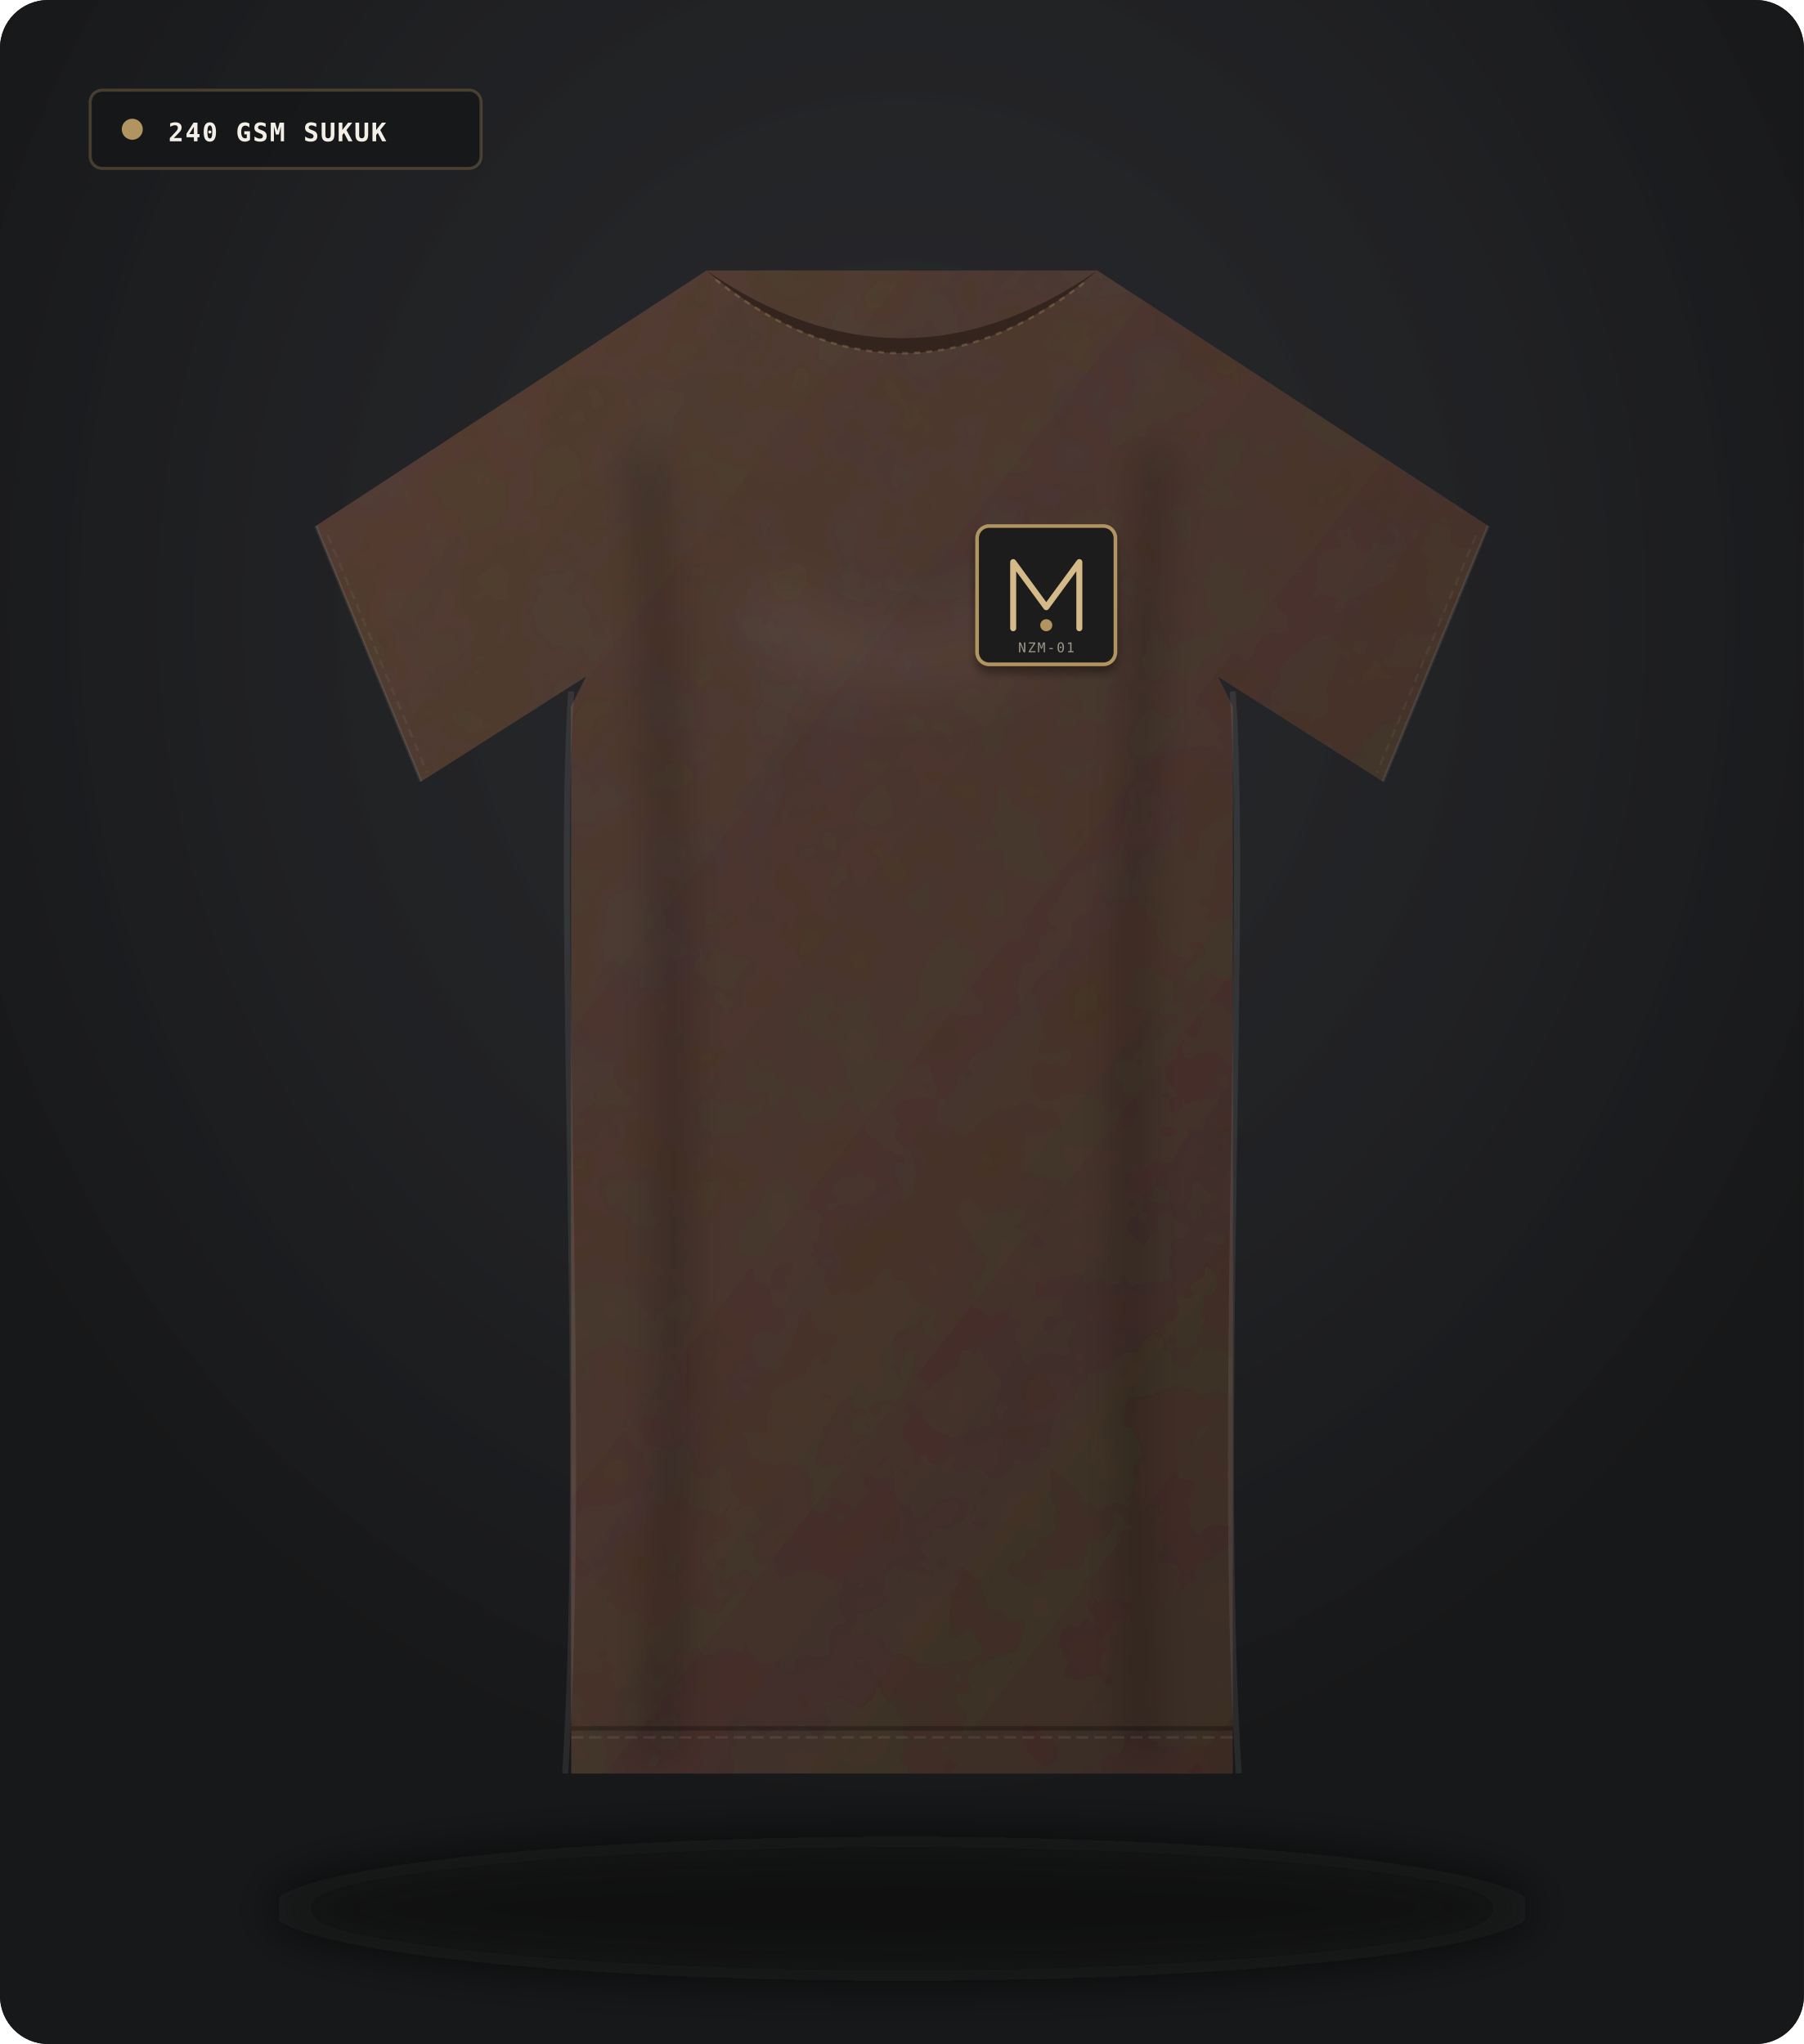
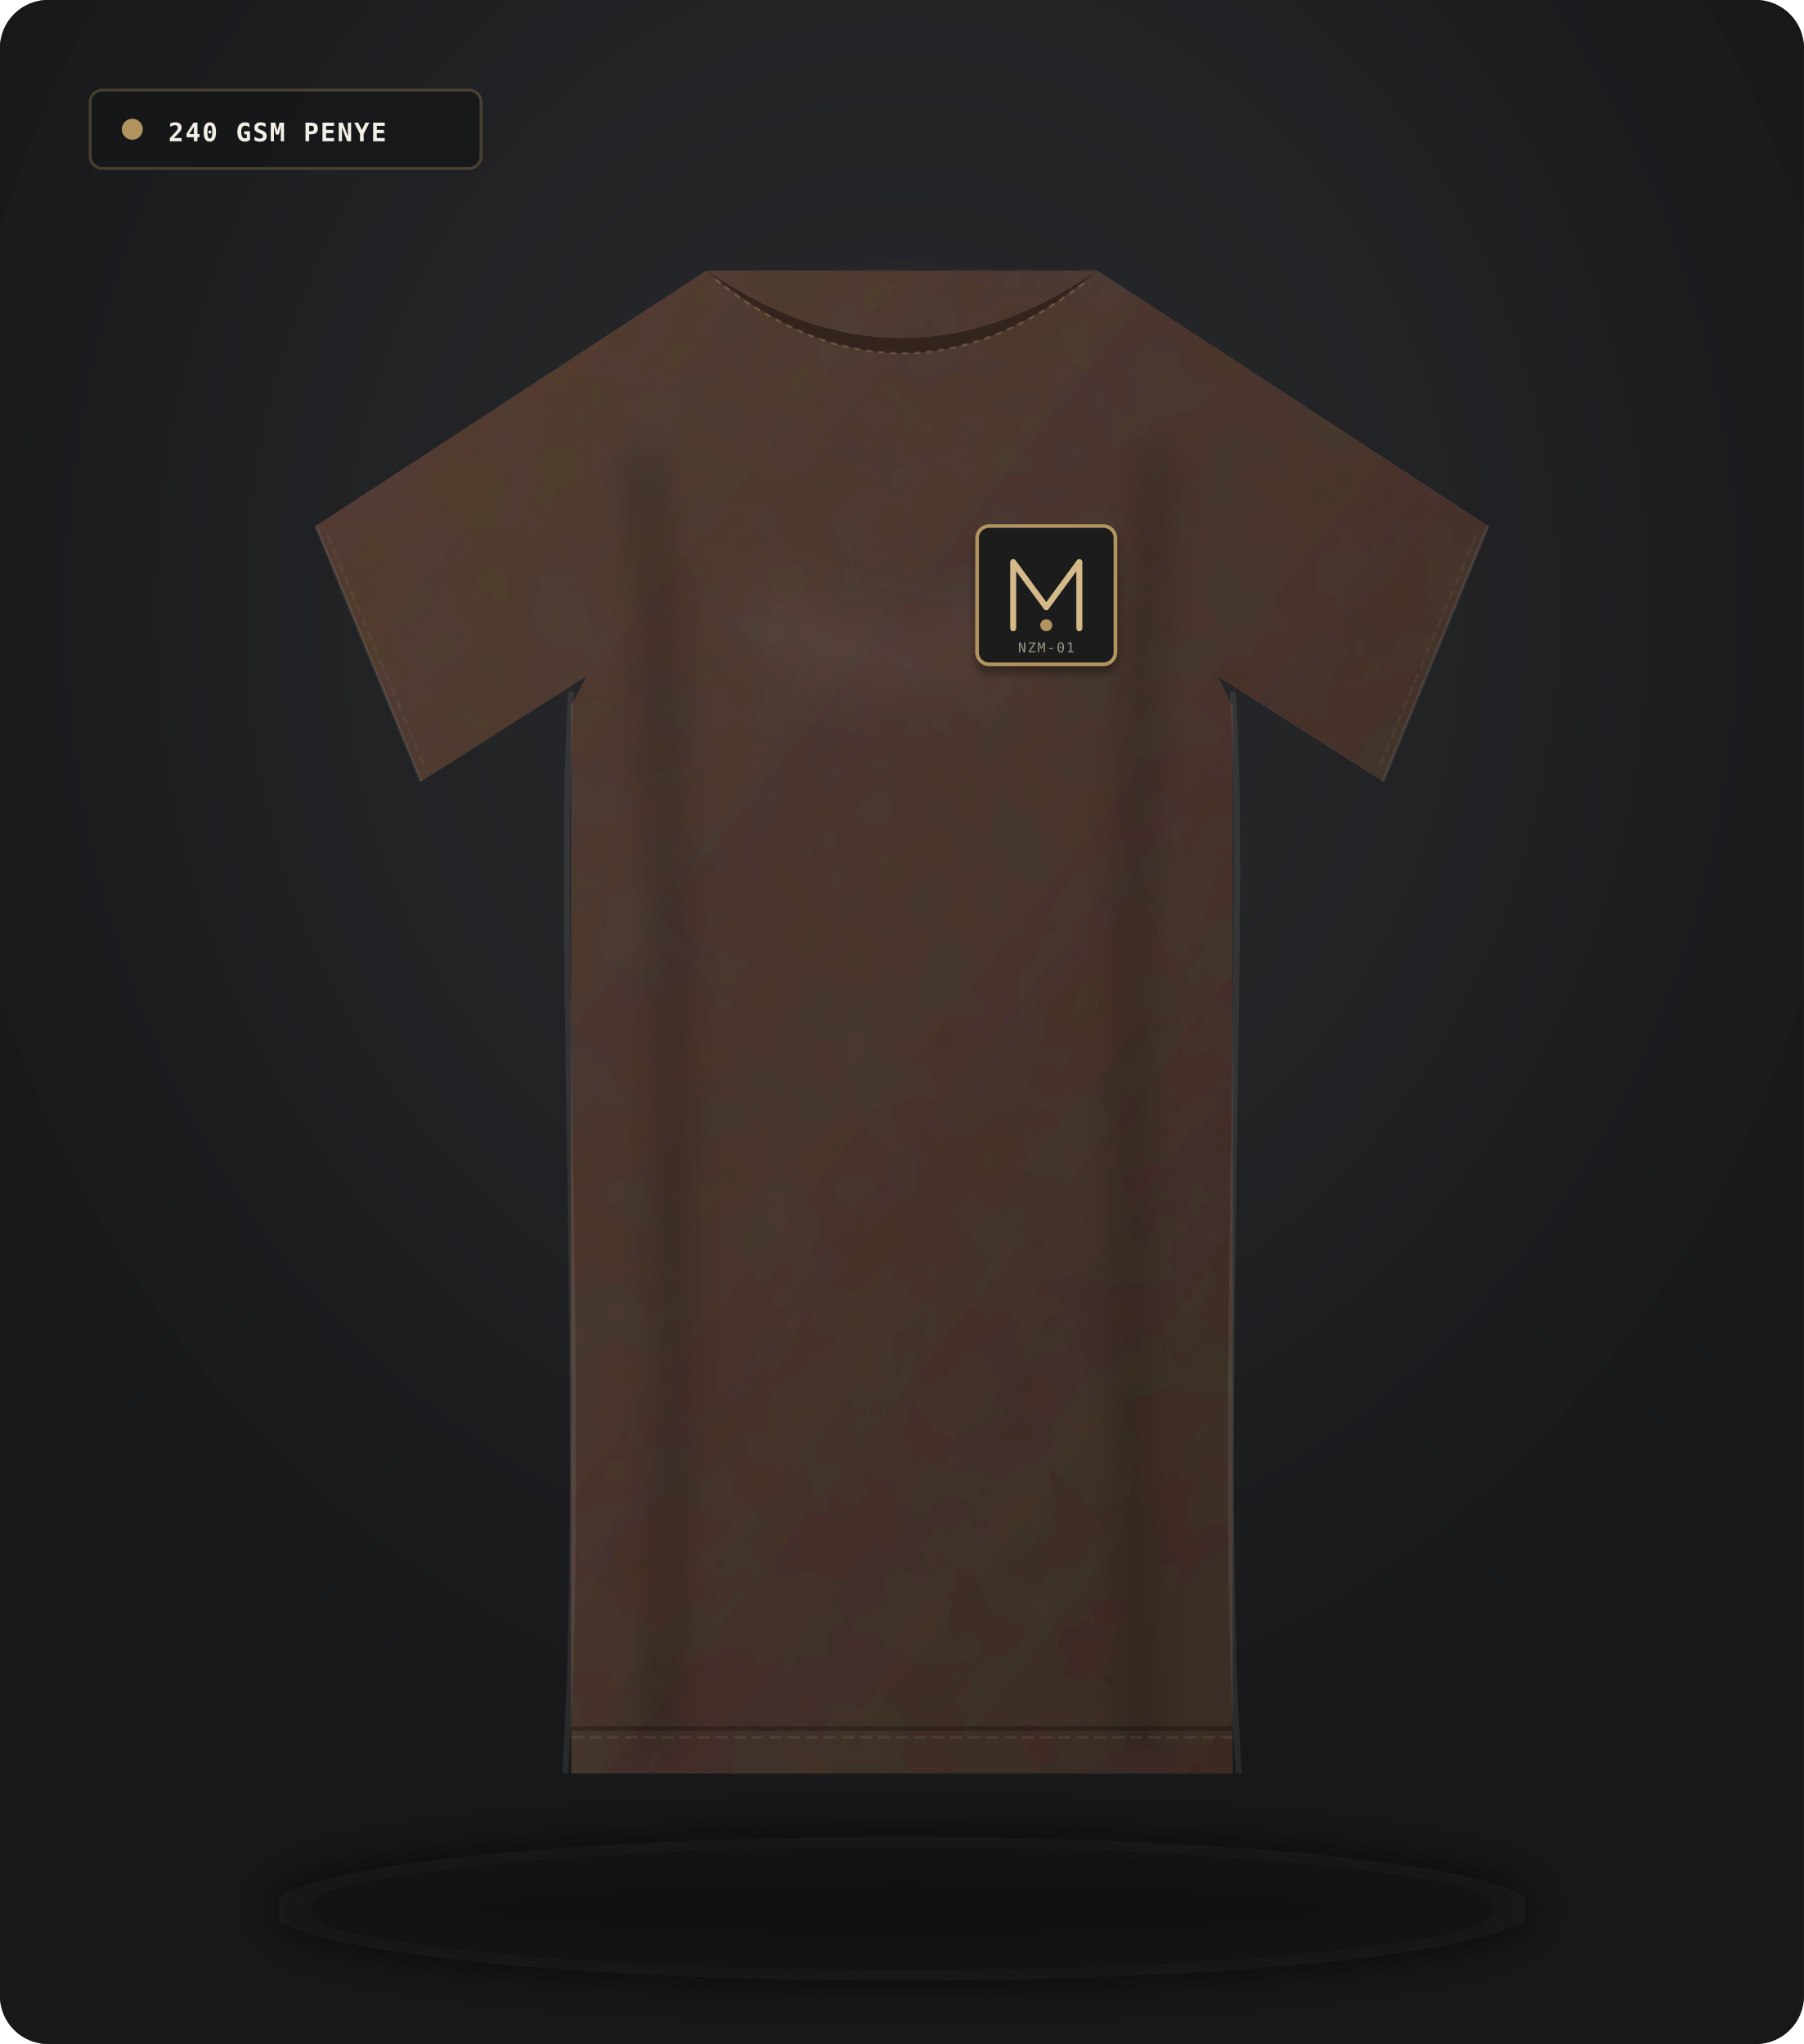
<svg xmlns="http://www.w3.org/2000/svg" viewBox="0 0 600 680" width="100%" height="100%">
  <defs>
    <filter id="fabricTexture" x="0%" y="0%" width="100%" height="100%">
      <feTurbulence type="fractalNoise" baseFrequency="0.04" numOctaves="4" result="noise" />
      <feColorMatrix type="matrix" values="0.33 0.33 0.33 0 0  0.33 0.33 0.33 0 0  0.33 0.33 0.33 0 0  0 0 0 0.12 0" in="noise" result="coloredNoise" />
      <feComposite operator="in" in2="SourceGraphic" result="textured" />
      <feBlend mode="multiply" in="textured" in2="SourceGraphic" />
    </filter>
    <filter id="fleeceTexture" x="0%" y="0%" width="100%" height="100%">
      <feTurbulence type="fractalNoise" baseFrequency="0.06" numOctaves="3" result="fleeceNoise" />
      <feColorMatrix type="matrix" values="0.2 0.2 0.2 0 0  0.2 0.2 0.2 0 0  0.2 0.2 0.2 0 0  0 0 0 0.18 0" in="fleeceNoise" result="fleeceOverlay" />
      <feComposite operator="in" in2="SourceGraphic" />
      <feBlend mode="overlay" in2="SourceGraphic" />
    </filter>
    <filter id="inkRelief" x="-10%" y="-10%" width="130%" height="130%">
      <feDropShadow dx="0" dy="2.5" stdDeviation="1.5" flood-color="#000000" flood-opacity="0.35" />
    </filter>
    <filter id="goldShine" x="-20%" y="-20%" width="140%" height="140%">
      <feGaussianBlur stdDeviation="3" result="blur" />
      <feComposite in="SourceGraphic" in2="blur" operator="over" />
    </filter>
    <linearGradient id="anthraciteGrad" x1="0%" y1="0%" x2="100%" y2="100%">
      <stop offset="0%" stop-color="#2a2c2f" />
      <stop offset="40%" stop-color="#222325" />
      <stop offset="100%" stop-color="#18191a" />
    </linearGradient>
    <linearGradient id="creamGrad" x1="0%" y1="0%" x2="100%" y2="100%">
      <stop offset="0%" stop-color="#faf8f2" />
      <stop offset="50%" stop-color="#f3efe7" />
      <stop offset="100%" stop-color="#e7e0d2" />
    </linearGradient>
    <linearGradient id="brownGrad" x1="0%" y1="0%" x2="100%" y2="100%">
      <stop offset="0%" stop-color="#554035" />
      <stop offset="50%" stop-color="#49372e" />
      <stop offset="100%" stop-color="#382921" />
    </linearGradient>
    <linearGradient id="goldInkGrad" x1="0%" y1="0%" x2="100%" y2="100%">
      <stop offset="0%" stop-color="#d4ba88" />
      <stop offset="45%" stop-color="#b29460" />
      <stop offset="100%" stop-color="#8a6f3e" />
    </linearGradient>
    <linearGradient id="vibrantDtfGrad" x1="0%" y1="0%" x2="100%" y2="100%">
      <stop offset="0%" stop-color="#ff3b69" />
      <stop offset="35%" stop-color="#ff8e3c" />
      <stop offset="70%" stop-color="#ffdc3c" />
      <stop offset="100%" stop-color="#00d2ff" />
    </linearGradient>
  </defs>
  <rect width="600" height="680" fill="#1a1b1d" rx="16" />
  <radialGradient id="studioLight" cx="50%" cy="30%" r="60%">
    <stop offset="0%" stop-color="#323337" stop-opacity="0.6" />
    <stop offset="100%" stop-color="#161718" stop-opacity="0.9" />
  </radialGradient>
  <rect width="600" height="680" fill="url(#studioLight)" rx="16" />
  <ellipse cx="300" cy="635" rx="210" ry="24" fill="#090a0b" opacity="0.65" filter="blur(8px)" />
  <g id="tshirtBody">
    <path d="M 235 90 L 105 175 L 140 260 L 195 225 L 190 235 L 190 590 L 410 590 L 410 235 L 405 225 L 460 260 L 495 175 L 365 90 Z" fill="url(#brownGrad)" filter="url(#fabricTexture)" />
    <path d="M 190 230 C 185 300 195 480 188 590" fill="none" stroke="rgba(255,255,255,0.08)" stroke-width="2" />
    <path d="M 410 230 C 415 300 405 480 412 590" fill="none" stroke="rgba(255,255,255,0.08)" stroke-width="2" />
    <path d="M 215 150 Q 230 350 220 585" fill="none" stroke="rgba(0,0,0,0.18)" stroke-width="12" filter="blur(6px)" />
    <path d="M 385 150 Q 370 350 380 585" fill="none" stroke="rgba(0,0,0,0.18)" stroke-width="12" filter="blur(6px)" />
    <path d="M 250 200 Q 300 240 350 200" fill="none" stroke="rgba(255,255,255,0.06)" stroke-width="18" filter="blur(10px)" />
    <path d="M 105 175 L 140 260" fill="none" stroke="rgba(255,255,255,0.08)" stroke-width="1" />
    <path d="M 109 178 L 142 257" fill="none" stroke="rgba(255,255,255,0.05)" stroke-width="0.8" stroke-dasharray="3,2" />
    <path d="M 495 175 L 460 260" fill="none" stroke="rgba(255,255,255,0.08)" stroke-width="1" />
    <path d="M 491 178 L 458 257" fill="none" stroke="rgba(255,255,255,0.05)" stroke-width="0.8" stroke-dasharray="3,2" />
    <path d="M 190 575 L 410 575" fill="none" stroke="rgba(0,0,0,0.25)" stroke-width="1.5" />
    <path d="M 190 578 L 410 578" fill="none" stroke="rgba(255,255,255,0.08)" stroke-width="0.8" stroke-dasharray="4,2" />
    <path d="M 235 90 Q 300 145 365 90 Q 300 135 235 90 Z" fill="#33241d" />
    <path d="M 238 93 Q 300 142 362 93" fill="none" stroke="#b29460" stroke-width="0.8" opacity="0.3" stroke-dasharray="2,2" />
  </g>
  <g id="printedArtwork" filter="url(#inkRelief)">
    <g transform="translate(325, 175)">
      <rect x="0" y="0" width="46" height="46" fill="#1b1c1e" stroke="#b29460" stroke-width="1.2" rx="4" />
      <path d="M 12 34 L 12 12 L 23 27 L 34 12 L 34 34" fill="none" stroke="#d4ba88" stroke-width="2" stroke-linecap="round" stroke-linejoin="round" />
      <circle cx="23" cy="33" r="2" fill="#b29460" />
      <text x="23" y="42" font-family="'JetBrains Mono', monospace" font-size="4.5" fill="#9e9587" text-anchor="middle" letter-spacing="0.5">NZM-01</text>
    </g>
  </g>
  <g transform="translate(30, 30)">
    <rect width="130" height="26" rx="4" fill="rgba(22,23,24,0.85)" stroke="rgba(178,148,96,0.3)" stroke-width="1" />
    <circle cx="14" cy="13" r="3.5" fill="#b29460" />
-     <text x="26" y="17" font-family="'JetBrains Mono', monospace" font-size="8.5" fill="#f3efe7" font-weight="600" letter-spacing="0.5">240 GSM SUKUK</text>
+     <text x="26" y="17" font-family="'JetBrains Mono', monospace" font-size="8.5" fill="#f3efe7" font-weight="600" letter-spacing="0.5">240 GSM PENYE</text>
  </g>
</svg>
